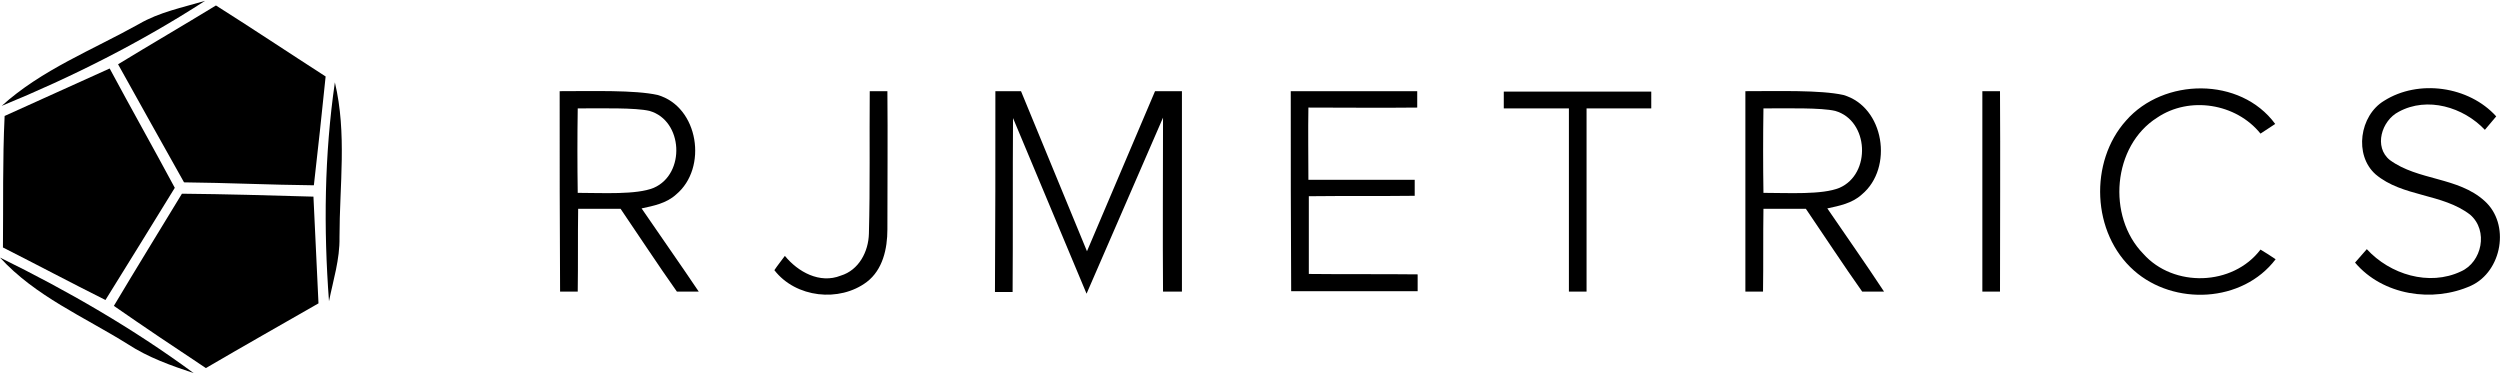
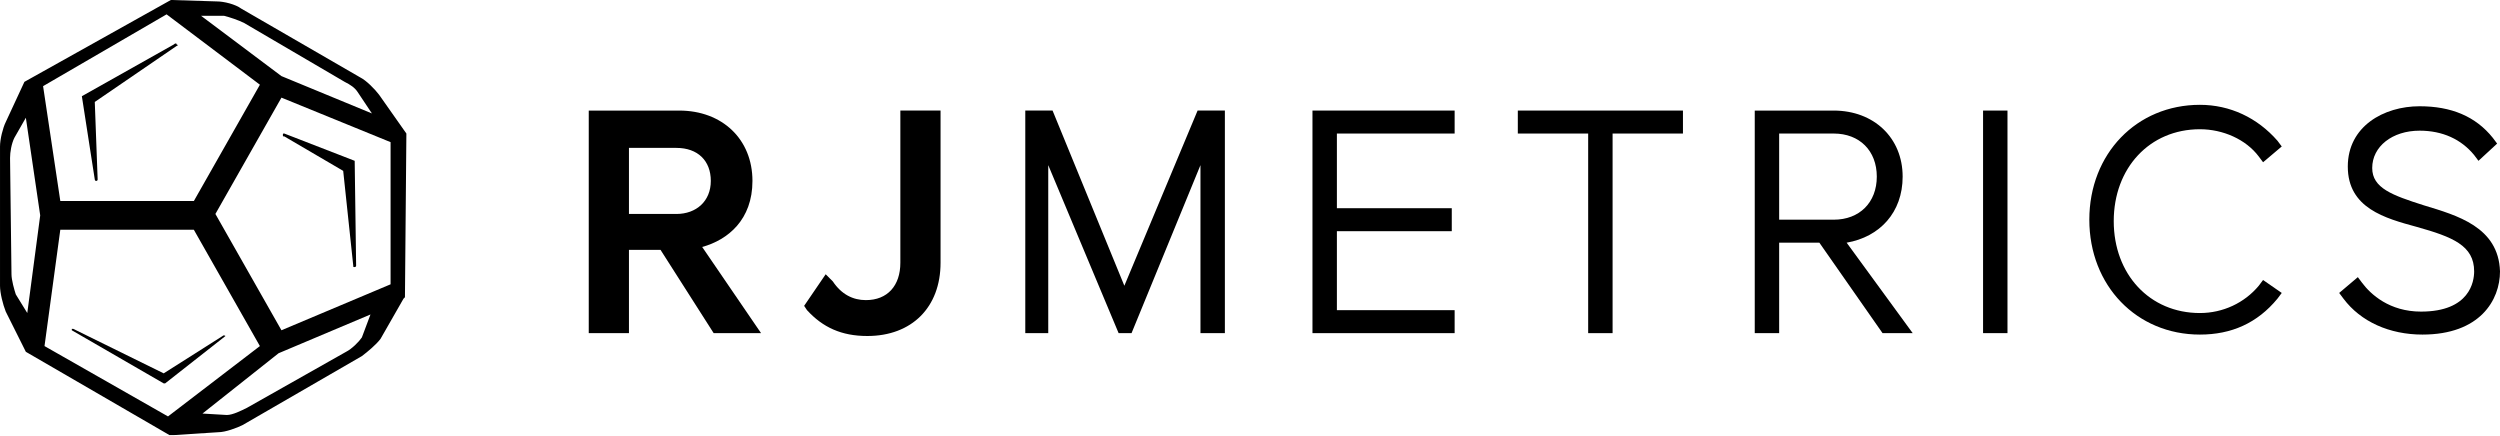
- <svg xmlns="http://www.w3.org/2000/svg" version="1.1" id="Layer_1" x="0px" y="0px" viewBox="0 0 595 89" enable-background="new 0 0 595 89" xml:space="preserve">
+ <svg xmlns="http://www.w3.org/2000/svg" version="1.1" id="Layer_1" x="0px" y="0px" width="193.444px" height="33.667px" viewBox="3.333 83.778 193.444 33.667" enable-background="new 3.333 83.778 193.444 33.667" xml:space="preserve">
  <g>
    <g>
-       <path d="M33.1,5.7c4.8-2.8,10.3-3.9,15.7-5.5c-15.3,9.9-31.6,18.1-48.4,25C9.9,16.6,22,11.9,33.1,5.7z" />
+       <path d="M57.667,102.889c2-0.556,3.889-2.111,3.889-5.111c0-3.222-2.333-5.444-5.667-5.444h-7v17.222H52v-6.444h2.444l4.111,6.444    h3.667L57.667,102.889z M52,95.222h3.667c1.667,0,2.667,1,2.667,2.556s-1.111,2.556-2.667,2.556H52V95.222z" />
+       <path d="M73,92.333v11.778c0,1.778-1,2.889-2.667,2.889c-1,0-1.889-0.444-2.556-1.444L67.222,105l-1.667,2.444l0.222,0.333    c1.222,1.333,2.667,2,4.667,2c3.444,0,5.667-2.222,5.667-5.667V92.333H73z" />
+       <polygon points="97.333,92.333 96.778,92.333 96,92.333 90.333,105.889 84.778,92.333 83.889,92.333 83.444,92.333 82.667,92.333     82.667,109.556 84.444,109.556 84.444,96.556 89.889,109.556 90.889,109.556 96.222,96.556 96.222,109.556 98.111,109.556     98.111,92.333   " />
+       <polygon points="115.889,94.111 115.889,92.333 104.889,92.333 104.889,109.556 115.889,109.556 115.889,107.778 106.778,107.778     106.778,101.667 115.667,101.667 115.667,99.889 106.778,99.889 106.778,94.111   " />
+       <polygon points="120.778,92.333 120.778,94.111 126.222,94.111 126.222,109.556 128.111,109.556 128.111,94.111 133.556,94.111     133.556,92.333   " />
+       <path d="M146.222,102.556c2.556-0.444,4.333-2.333,4.333-5.111c0-3-2.222-5.111-5.333-5.111h-6.111v17.222H141v-7h3.111l4.889,7    h2.333L146.222,102.556z M141,94.111h4.222c2,0,3.333,1.333,3.333,3.333s-1.333,3.333-3.333,3.333H141    C141,100.778,141,94.111,141,94.111z" />
+       <rect x="156.778" y="92.333" width="1.889" height="17.222" />
+       <path d="M178.444,105.444l-0.333,0.444C177,107.222,175.333,108,173.556,108c-3.889,0-6.667-3-6.667-7.111    c0-4.111,2.778-7.111,6.667-7.111c1.778,0,3.556,0.778,4.556,2.111l0.333,0.444l1.444-1.222l-0.333-0.444    c-1.556-1.778-3.667-2.778-6-2.778c-4.889,0-8.556,3.778-8.556,8.889c0,5.111,3.667,8.889,8.556,8.889    c2.444,0,4.444-0.889,6-2.778l0.333-0.444L178.444,105.444z" />
+       <path d="M190.889,99.667c-2.444-0.778-4-1.333-4-2.889c0-1.667,1.556-2.889,3.667-2.889c1.778,0,3.222,0.667,4.222,1.889    l0.333,0.444l1.444-1.333l-0.333-0.444C194.889,92.778,193,92,190.556,92c-2.778,0-5.556,1.556-5.556,4.667    c0,3.222,2.889,4,5.333,4.667c2.778,0.778,4.444,1.444,4.444,3.444c0,0.778-0.333,3.111-4.111,3.111    c-2.444,0-3.889-1.333-4.556-2.222l-0.333-0.444l-1.444,1.222l0.333,0.444c1.333,1.778,3.556,2.778,6.111,2.778    c4.444,0,6-2.667,6-4.889C196.667,101.333,193.444,100.444,190.889,99.667z" />
    </g>
    <g>
-       <path d="M28.1,15.3c7.7-4.7,15.6-9.3,23.3-14c8.7,5.5,17.4,11.3,26.1,16.9c-0.9,8.7-1.8,17.3-2.8,25.9C64.4,44,54,43.5,43.8,43.4    C38.6,34.1,33.3,24.7,28.1,15.3z" />
-     </g>
-     <g>
-       <path d="M1.1,27.6c8.3-3.8,16.7-7.5,25-11.3c5.1,9.5,10.4,18.9,15.5,28.4c-5.5,8.9-11,17.9-16.5,26.7C16.9,67.3,8.8,63,0.7,58.9    C0.8,48.5,0.6,38.1,1.1,27.6z" />
-     </g>
-     <g>
-       <path d="M78.3,71.7c-1.3-17.4-1.1-34.8,1.4-52.1c2.9,12.2,1.1,24.5,1.1,36.9C80.9,61.7,79.3,66.7,78.3,71.7z" />
-     </g>
-     <g>
-       <path d="M207,21.7c1.4,0,2.8,0,4.2,0c0.1,11,0,21.9,0,32.9c0,4.6-1.1,9.6-4.9,12.5c-6.5,4.9-16.9,3.8-22-2.8    c0.8-1.2,1.7-2.3,2.5-3.4c3.1,3.8,8.3,6.7,13.3,4.7c4.3-1.3,6.6-5.7,6.7-10C207.1,44.4,206.9,33.1,207,21.7z" />
-       <path d="M236.9,21.7c2.1,0,4,0,6.1,0l15.7,38.1l16.2-38.1h6.4v47.7c-1.5,0-3,0-4.5,0c-0.1-13.8,0-27.6,0-41.4l-18.2,41.9    l-17.5-41.8c-0.1,13.8,0,27.6-0.1,41.4c-1.4,0-2.8,0-4.2,0C236.9,53.5,236.9,37.6,236.9,21.7z" />
-       <path d="M307.2,21.7c10,0,20.1,0,30.1,0c0,1.3,0,2.7,0,3.9c-8.7,0.1-17.3,0-25.9,0c-0.1,5.7,0,11.4,0,17.2c8.4,0,16.8,0,25.3,0    c0,1.3,0,2.5,0,3.8c-8.4,0.1-16.8,0-25.2,0.1c0,6.2,0,12.3,0,18.5c8.7,0.1,17.3,0,25.9,0.1c0,1.3,0,2.7,0,4c-10,0-20.1,0-30.1,0    C307.2,53.5,307.2,37.6,307.2,21.7z" />
-       <polygon points="357.9,21.8 393,21.8 393,25.8 377.6,25.8 377.6,69.4 373.4,69.4 373.4,25.8 357.9,25.8   " />
      <g>
-         <path d="M415.4,21.7c7.8,0,17.9-0.3,23.3,0.9c9.8,2.8,12,17.4,4.4,23.7c-2.3,2.1-5.4,2.7-8.2,3.3c4.5,6.6,9.1,13.1,13.5,19.8     c-1.7,0-3.4,0-5.2,0c-4.6-6.5-8.9-13.1-13.4-19.7c-3.4,0-6.7,0-10.1,0c-0.1,6.5,0,13.1-0.1,19.7c-1.4,0-2.8,0-4.2,0     C415.4,53.5,415.4,37.6,415.4,21.7z M419.7,25.8c-0.1,6.7-0.1,13.4,0,20.1c5.9,0,14,0.5,18.1-1.2c7.6-3.3,7-16-1-18.3     C433.5,25.6,425.3,25.8,419.7,25.8z" />
+         <g>
+           <path d="M34.556,106.889l0.111-0.111l0,0l0.111-12.667l0,0l0,0l0,0l0,0l-2.111-3c-0.333-0.444-1-1.111-1.444-1.333L22,84.444      c-0.444-0.333-1.333-0.556-1.889-0.556l-3.556-0.111l0,0l0,0L5.222,90.111l0,0l0,0l-1.444,3.111      c-0.222,0.444-0.444,1.333-0.444,1.889v10.778c0,0.556,0.222,1.444,0.444,2L5.333,111l0,0l11.111,6.444l0,0l0,0h0.333l0,0l0,0      l3.444-0.222c0.556,0,1.444-0.333,1.889-0.556l9.222-5.333c0.444-0.333,1.111-0.889,1.444-1.333L34.556,106.889L34.556,106.889      L34.556,106.889z M16.333,116l-9.556-5.444l1.222-9h10.333l5.111,9L16.333,116z M23.444,90.333l-5.111,9H8l-1.333-8.889      l9.556-5.556L23.444,90.333z M25.111,109.333l-5.111-9l5.111-9l8.444,3.444v11L25.111,109.333z M34.444,94L34.444,94L34.444,94      L34.444,94z M22.222,85.556L30,90.111c0.444,0.222,0.778,0.444,1,0.778l1.111,1.667l-7-2.889L18.889,85h1.778      C21.111,85.111,21.778,85.333,22.222,85.556z M4.222,105l-0.111-9c0-0.444,0.111-1.111,0.333-1.556l0.889-1.556l1.111,7.556      l-1,7.556l-0.889-1.444C4.444,106.222,4.222,105.444,4.222,105z M31.333,109.889c-0.222,0.333-0.778,0.889-1.222,1.111      l-7.667,4.333c-0.444,0.222-1.111,0.556-1.556,0.556L19,115.778l5.889-4.667l7.111-3L31.333,109.889z" />
+         </g>
+         <g>
+           <path d="M30.778,96.222l-5.444-2.111c-0.111,0-0.111,0-0.111,0.111c0,0.111,0,0.111,0.111,0.111L29.889,97l0.778,7.333      c0,0.111,0,0.111,0.111,0.111l0,0c0.111,0,0.111-0.111,0.111-0.111L30.778,96.222z" />
+         </g>
+         <g>
+           <path d="M10.667,97.667c0,0.111,0.111,0.111,0.111,0.111l0,0c0.111,0,0.111-0.111,0.111-0.111l-0.222-6L17,87.333      c0.111,0,0.111-0.111,0-0.111c0-0.111-0.111-0.111-0.222,0l-7.111,4L10.667,97.667z" />
+         </g>
+         <g>
+           <path d="M20.778,109.778c0,0-0.111-0.111-0.222,0L16,112.667l-7-3.444c-0.111,0-0.111,0-0.111,0c0,0.111,0,0.111,0,0.111      L16,113.444h0.111L20.778,109.778C20.778,109.889,20.778,109.778,20.778,109.778z" />
+         </g>
      </g>
-       <g>
-         <path d="M133.2,21.7c7.8,0,17.9-0.3,23.3,0.9c9.8,2.8,12,17.4,4.4,23.7c-2.3,2.1-5.4,2.7-8.2,3.3c4.5,6.6,9.1,13.1,13.6,19.8     c-1.7,0-3.4,0-5.2,0c-4.6-6.5-8.9-13.1-13.4-19.7c-3.4,0-6.8,0-10.1,0c-0.1,6.5,0,13.1-0.1,19.7c-1.4,0-2.9,0-4.2,0     C133.2,53.5,133.2,37.6,133.2,21.7z M137.5,25.8c-0.1,6.7-0.1,13.4,0,20.1c5.9,0,14,0.5,18.1-1.2c7.6-3.3,7-16-1-18.3     C151.3,25.6,143.1,25.8,137.5,25.8z" />
-       </g>
-       <path d="M471.8,21.7c1.4,0,2.8,0,4.2,0c0.1,15.9,0,31.8,0,47.7c-1.4,0-2.8,0-4.2,0C471.8,53.5,471.8,37.6,471.8,21.7z" />
-       <path d="M506,28.7c8.9-10.2,27.2-10.5,35.5,0.8c-1.2,0.8-2.3,1.5-3.5,2.3c-5.8-7.2-16.9-9-24.6-3.8c-10.6,6.7-12,23.5-3.3,32.4    c7.2,8.1,21.3,7.7,27.9-1c1.2,0.7,2.4,1.5,3.6,2.3c-7.9,10.4-24.2,11.1-33.7,2.7C497.8,55.5,497.2,38.5,506,28.7z" />
-       <path d="M567.4,24c8.2-5.2,20.2-3.5,26.7,3.7c-0.9,1.1-1.8,2.1-2.7,3.2c-5.1-5.4-13.7-8-20.5-4.3c-4.1,2.1-6,8.4-2.1,11.5    c6.7,4.9,16.2,4,22.5,9.7c6.2,5.5,4.2,16.8-3.2,20.2c-9.1,4.1-21,2.3-27.6-5.5c0.9-1.1,1.9-2.1,2.8-3.2c5.5,6,14.8,8.9,22.4,5.3    c5-2.2,6.6-9.7,2.2-13.5c-6.6-5.1-16.1-4.2-22.5-9.6C560.2,36.9,561.6,27.5,567.4,24z" />
-     </g>
-     <g>
-       <path d="M27.1,72.8c5.3-8.9,10.8-17.8,16.2-26.7c10.5,0.1,20.8,0.4,31.3,0.7c0.4,8.5,0.8,17,1.2,25.4C66.9,77.3,57.9,82.4,49,87.6    C41.6,82.7,34.3,77.8,27.1,72.8z" />
-     </g>
-     <g>
-       <path d="M0,61.3c16.1,7.9,31.7,16.9,46.1,27.5c-5.4-1.8-10.8-3.7-15.7-6.9C20,75.4,8.4,70.5,0,61.3z" />
    </g>
  </g>
</svg>
